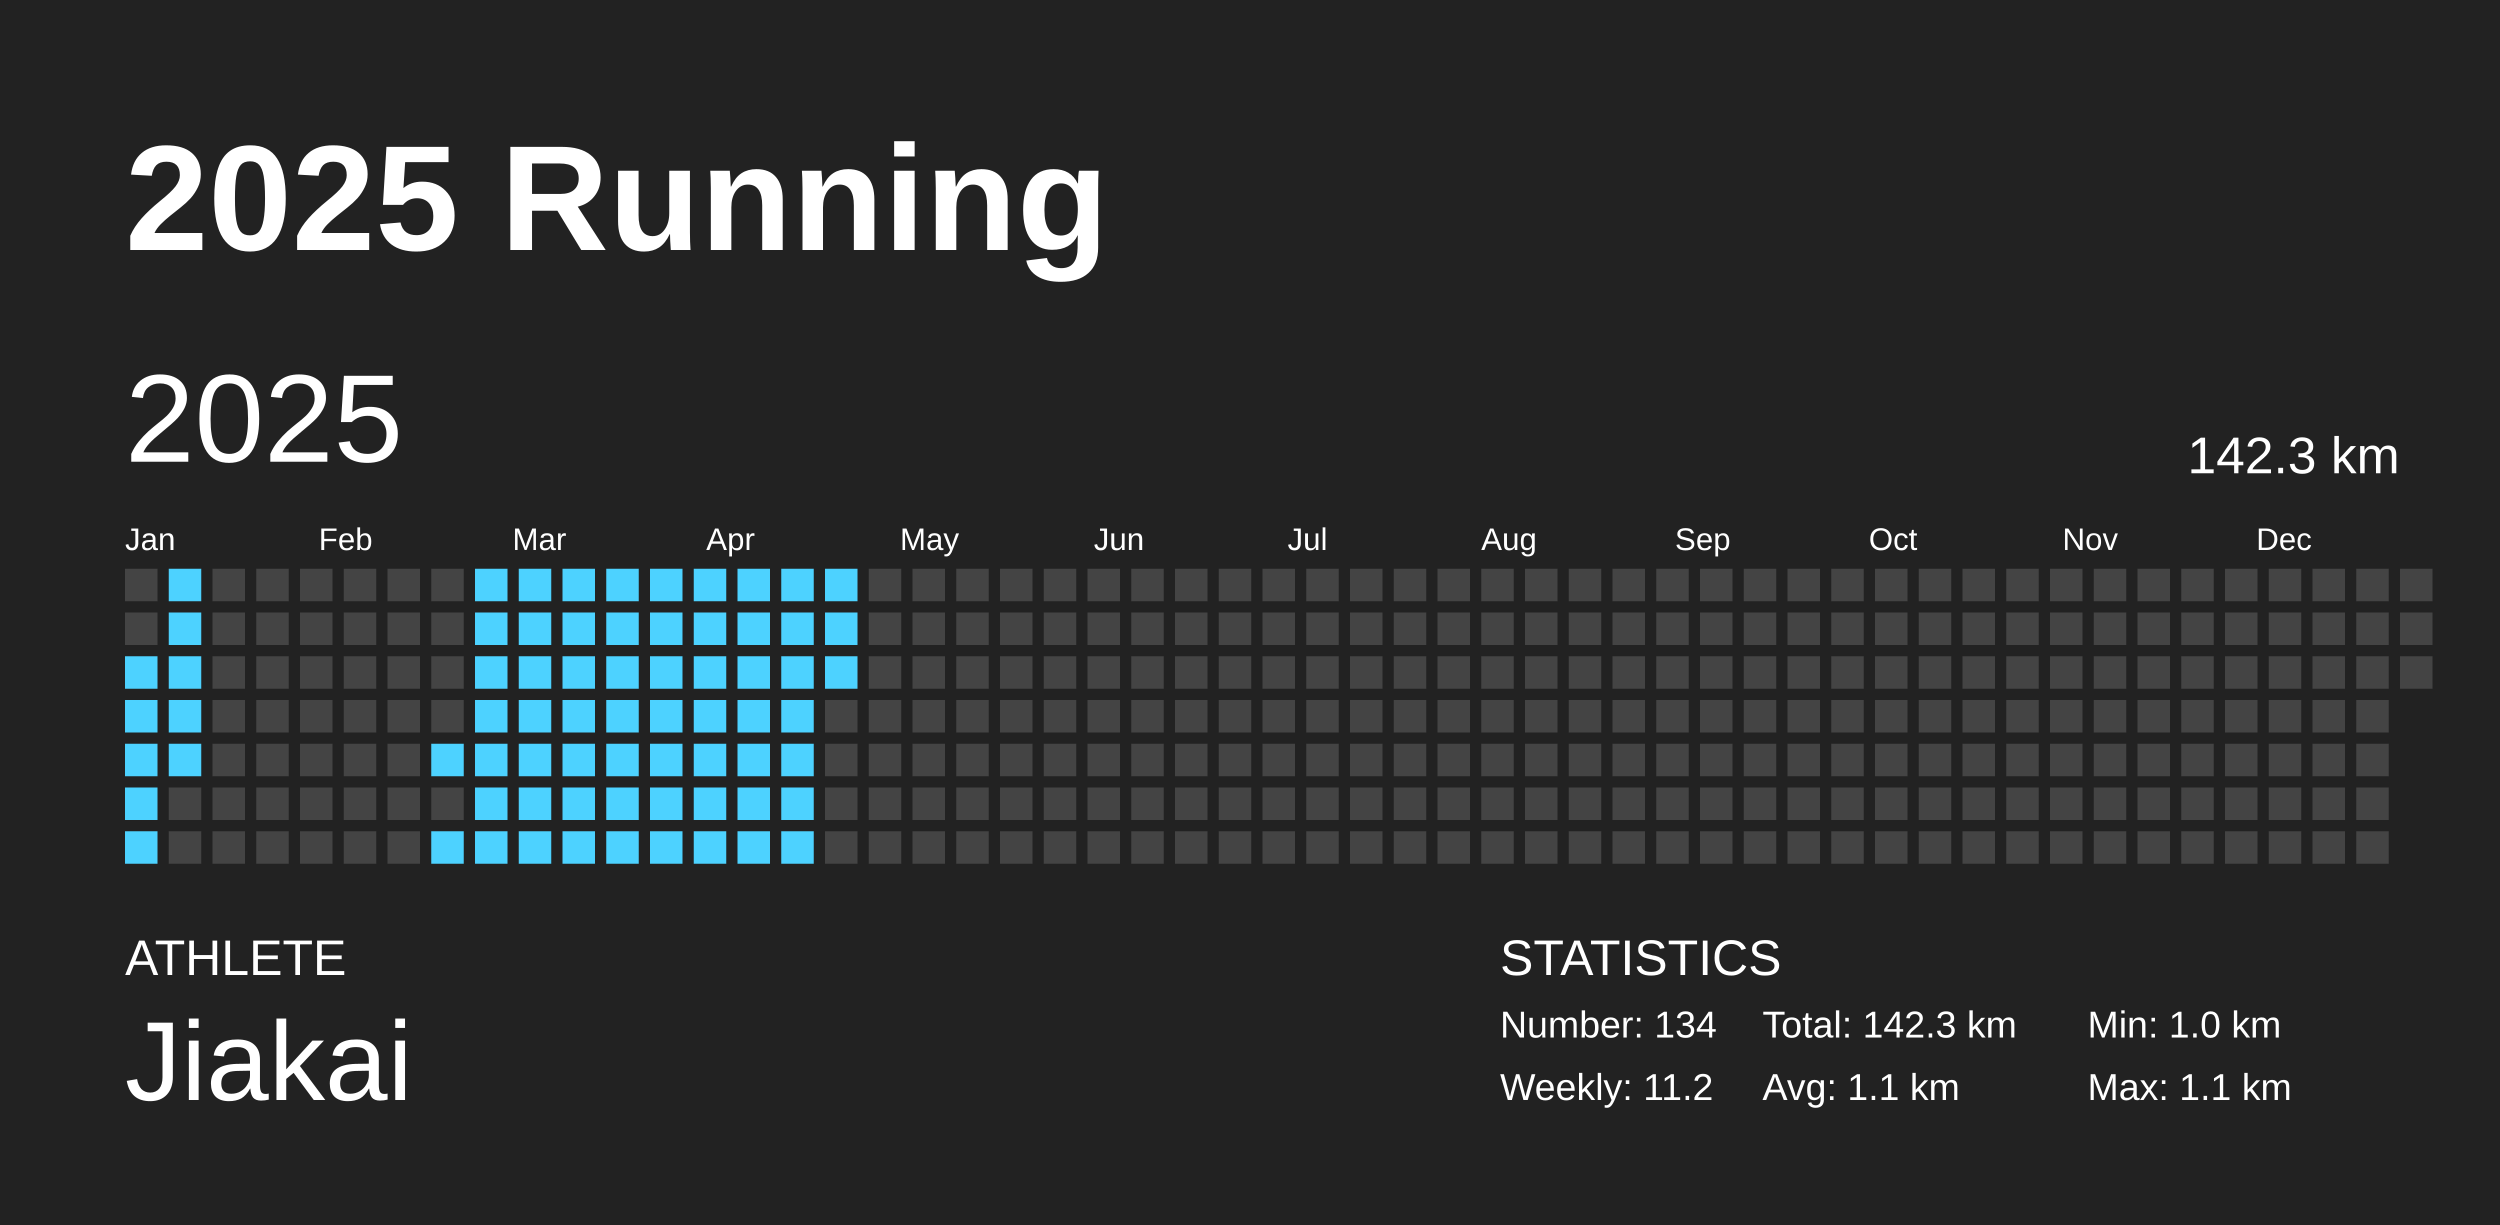
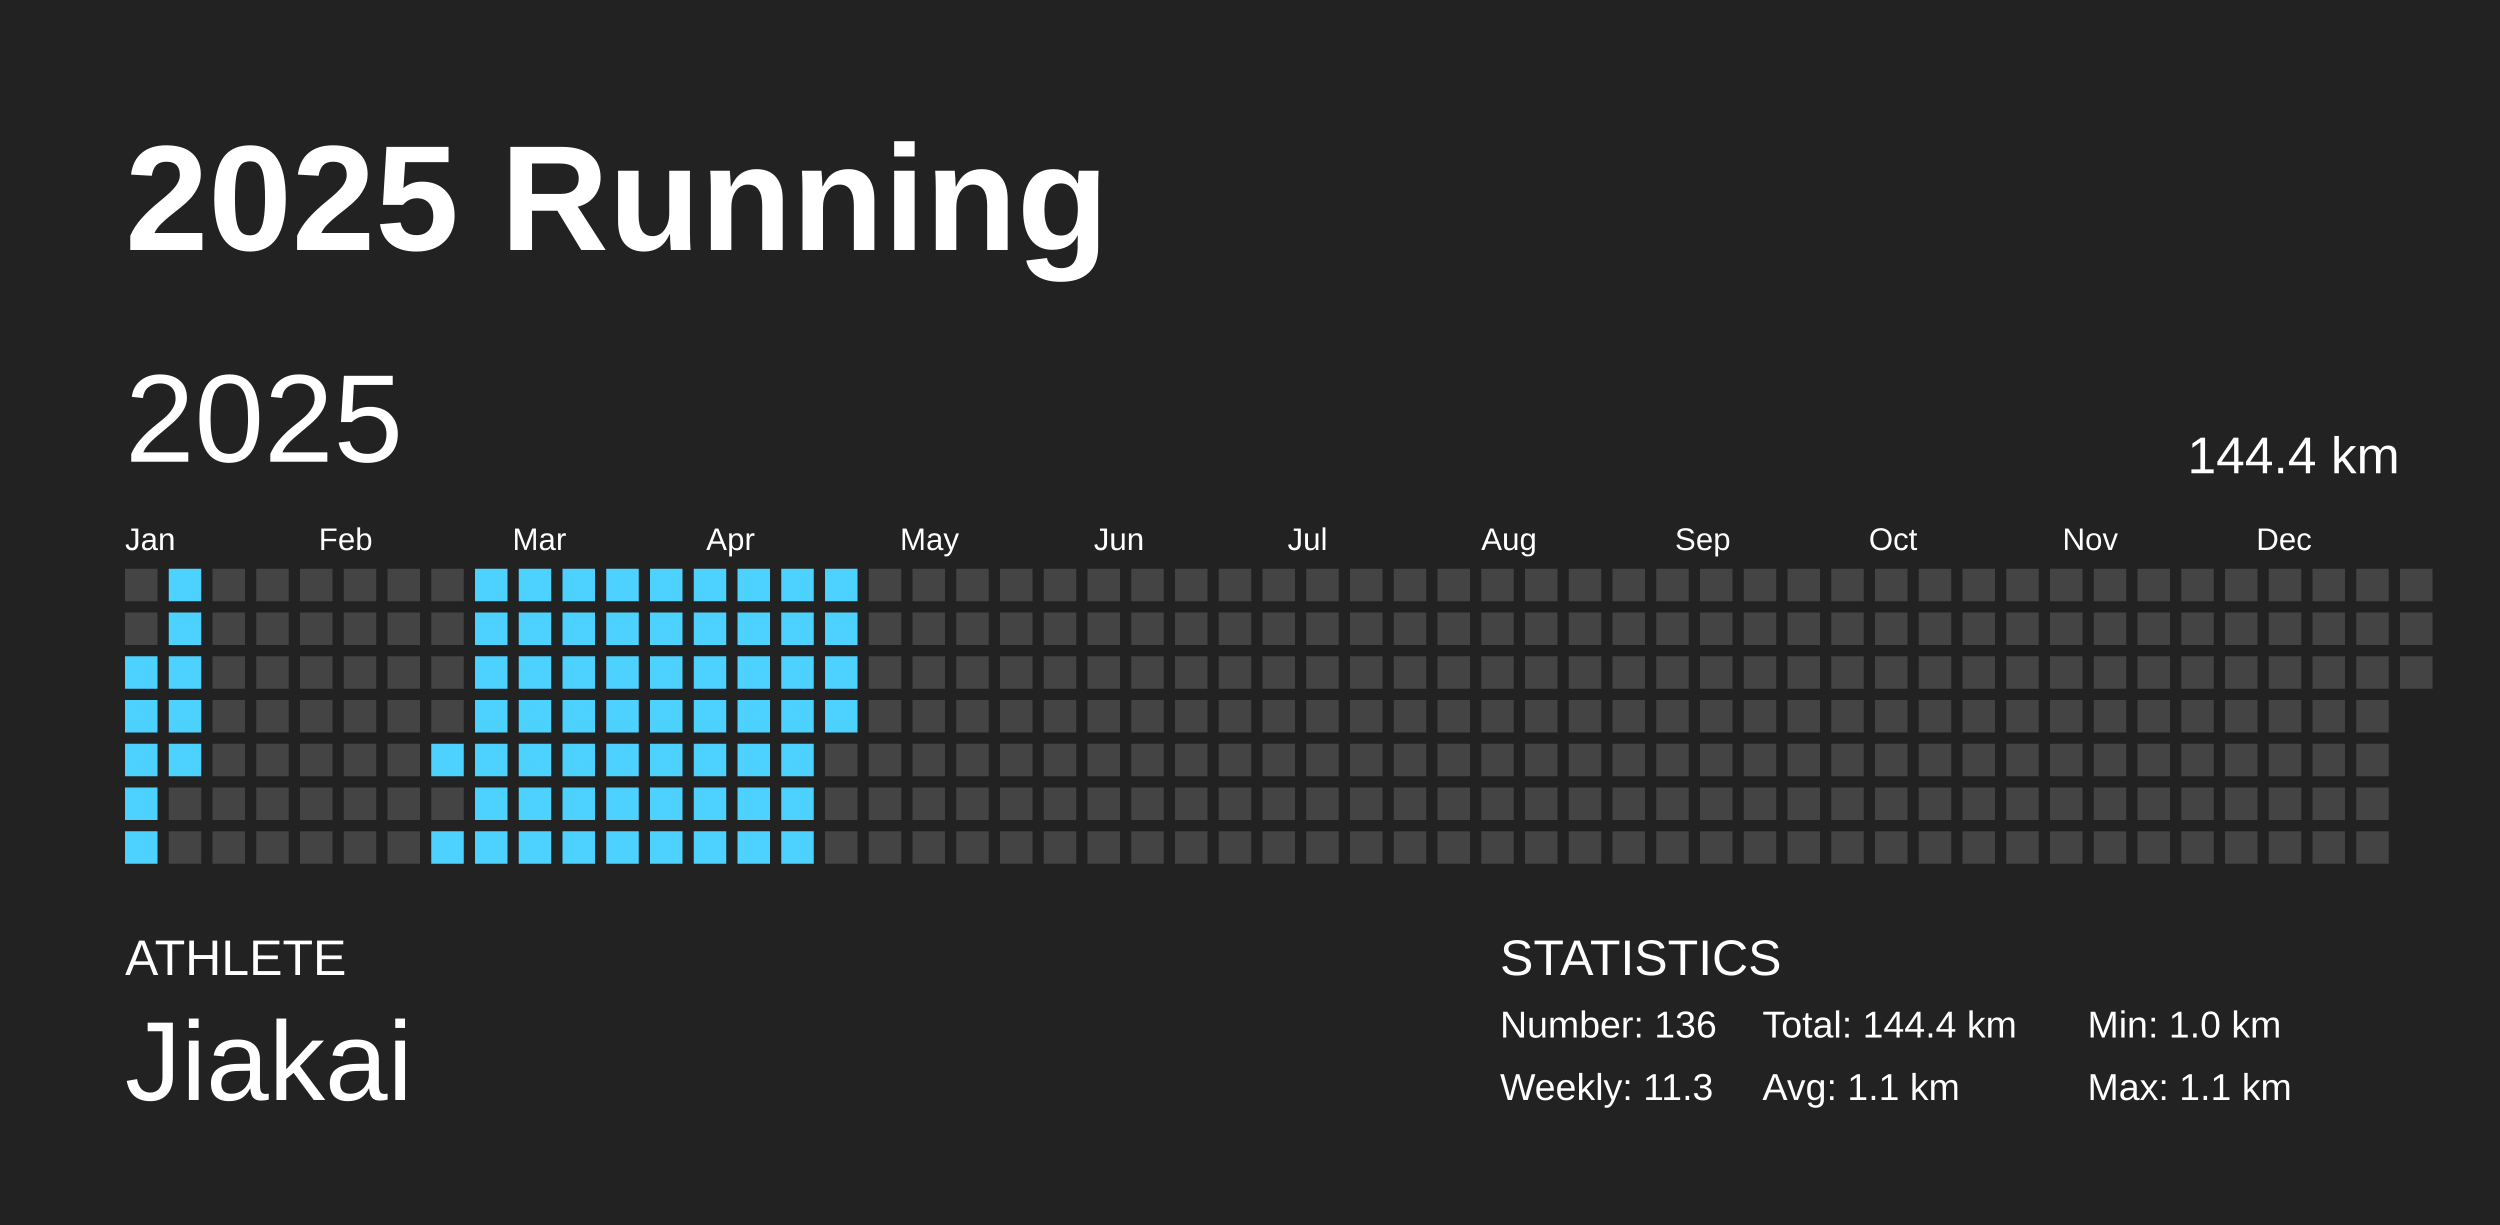
<svg xmlns="http://www.w3.org/2000/svg" baseProfile="full" height="98mm" version="1.1" viewBox="0,0,200,98" width="200mm">
  <defs />
  <rect fill="#222222" height="98" width="200" x="0" y="0" />
  <text fill="#FFFFFF" style="font-size:12px; font-family:Arial; font-weight:bold;" x="10" y="20">2025 Running</text>
  <text fill="#FFFFFF" style="font-size:4px; font-family:Arial" x="10" y="78">ATHLETE</text>
  <text fill="#FFFFFF" style="font-size:9px; font-family:Arial" x="10" y="88">Jiakai</text>
  <text fill="#FFFFFF" style="font-size:4px; font-family:Arial" x="120" y="78">STATISTICS</text>
-   <text fill="#FFFFFF" style="font-size:3px; font-family:Arial" x="120" y="83">Number: 134</text>
-   <text fill="#FFFFFF" style="font-size:3px; font-family:Arial" x="120" y="88">Weekly: 11.2</text>
-   <text fill="#FFFFFF" style="font-size:3px; font-family:Arial" x="141" y="83">Total: 142.3 km</text>
+   <text fill="#FFFFFF" style="font-size:3px; font-family:Arial" x="120" y="83">Number: 136</text>
+   <text fill="#FFFFFF" style="font-size:3px; font-family:Arial" x="120" y="88">Weekly: 11.3</text>
+   <text fill="#FFFFFF" style="font-size:3px; font-family:Arial" x="141" y="83">Total: 144.4 km</text>
  <text fill="#FFFFFF" style="font-size:3px; font-family:Arial" x="141" y="88">Avg: 1.1 km</text>
  <text fill="#FFFFFF" style="font-size:3px; font-family:Arial" x="167" y="83">Min: 1.0 km</text>
  <text fill="#FFFFFF" style="font-size:3px; font-family:Arial" x="167" y="88">Max: 1.1 km</text>
  <text dominant-baseline="hanging" fill="#FFFFFF" style="font-size:10.0px; font-family:Arial;" x="10" y="30">2025</text>
-   <text dominant-baseline="hanging" fill="#FFFFFF" style="font-size:4.125px; font-family:Arial;" x="175" y="35">142.3 km</text>
+   <text dominant-baseline="hanging" fill="#FFFFFF" style="font-size:4.125px; font-family:Arial;" x="175" y="35">144.4 km</text>
  <text fill="#FFFFFF" style="font-size:2.5px; font-family:Arial" x="10.0" y="44">Jan</text>
  <text fill="#FFFFFF" style="font-size:2.5px; font-family:Arial" x="25.5" y="44">Feb</text>
  <text fill="#FFFFFF" style="font-size:2.5px; font-family:Arial" x="41.0" y="44">Mar</text>
  <text fill="#FFFFFF" style="font-size:2.5px; font-family:Arial" x="56.5" y="44">Apr</text>
  <text fill="#FFFFFF" style="font-size:2.5px; font-family:Arial" x="72.0" y="44">May</text>
  <text fill="#FFFFFF" style="font-size:2.5px; font-family:Arial" x="87.5" y="44">Jun</text>
  <text fill="#FFFFFF" style="font-size:2.5px; font-family:Arial" x="103.0" y="44">Jul</text>
  <text fill="#FFFFFF" style="font-size:2.5px; font-family:Arial" x="118.5" y="44">Aug</text>
  <text fill="#FFFFFF" style="font-size:2.5px; font-family:Arial" x="134.0" y="44">Sep</text>
  <text fill="#FFFFFF" style="font-size:2.5px; font-family:Arial" x="149.5" y="44">Oct</text>
  <text fill="#FFFFFF" style="font-size:2.5px; font-family:Arial" x="165.0" y="44">Nov</text>
  <text fill="#FFFFFF" style="font-size:2.5px; font-family:Arial" x="180.5" y="44">Dec</text>
  <rect fill="#444444" height="2.6" width="2.6" x="10.0" y="45.5" />
  <rect fill="#444444" height="2.6" width="2.6" x="10.0" y="49.0" />
  <rect fill="#4dd2ff" height="2.6" width="2.6" x="10.0" y="52.5" />
  <rect fill="#4dd2ff" height="2.6" width="2.6" x="10.0" y="56.0" />
  <rect fill="#4dd2ff" height="2.6" width="2.6" x="10.0" y="59.5" />
  <rect fill="#4dd2ff" height="2.6" width="2.6" x="10.0" y="63.0" />
  <rect fill="#4dd2ff" height="2.6" width="2.6" x="10.0" y="66.5" />
  <rect fill="#4dd2ff" height="2.6" width="2.6" x="13.5" y="45.5" />
  <rect fill="#4dd2ff" height="2.6" width="2.6" x="13.5" y="49.0" />
  <rect fill="#4dd2ff" height="2.6" width="2.6" x="13.5" y="52.5" />
  <rect fill="#4dd2ff" height="2.6" width="2.6" x="13.5" y="56.0" />
  <rect fill="#4dd2ff" height="2.6" width="2.6" x="13.5" y="59.5" />
  <rect fill="#444444" height="2.6" width="2.6" x="13.5" y="63.0" />
  <rect fill="#444444" height="2.6" width="2.6" x="13.5" y="66.5" />
  <rect fill="#444444" height="2.6" width="2.6" x="17.0" y="45.5" />
  <rect fill="#444444" height="2.6" width="2.6" x="17.0" y="49.0" />
  <rect fill="#444444" height="2.6" width="2.6" x="17.0" y="52.5" />
  <rect fill="#444444" height="2.6" width="2.6" x="17.0" y="56.0" />
  <rect fill="#444444" height="2.6" width="2.6" x="17.0" y="59.5" />
  <rect fill="#444444" height="2.6" width="2.6" x="17.0" y="63.0" />
  <rect fill="#444444" height="2.6" width="2.6" x="17.0" y="66.5" />
  <rect fill="#444444" height="2.6" width="2.6" x="20.5" y="45.5" />
  <rect fill="#444444" height="2.6" width="2.6" x="20.5" y="49.0" />
  <rect fill="#444444" height="2.6" width="2.6" x="20.5" y="52.5" />
  <rect fill="#444444" height="2.6" width="2.6" x="20.5" y="56.0" />
  <rect fill="#444444" height="2.6" width="2.6" x="20.5" y="59.5" />
  <rect fill="#444444" height="2.6" width="2.6" x="20.5" y="63.0" />
  <rect fill="#444444" height="2.6" width="2.6" x="20.5" y="66.5" />
  <rect fill="#444444" height="2.6" width="2.6" x="24.0" y="45.5" />
  <rect fill="#444444" height="2.6" width="2.6" x="24.0" y="49.0" />
  <rect fill="#444444" height="2.6" width="2.6" x="24.0" y="52.5" />
  <rect fill="#444444" height="2.6" width="2.6" x="24.0" y="56.0" />
  <rect fill="#444444" height="2.6" width="2.6" x="24.0" y="59.5" />
  <rect fill="#444444" height="2.6" width="2.6" x="24.0" y="63.0" />
  <rect fill="#444444" height="2.6" width="2.6" x="24.0" y="66.5" />
  <rect fill="#444444" height="2.6" width="2.6" x="27.5" y="45.5" />
  <rect fill="#444444" height="2.6" width="2.6" x="27.5" y="49.0" />
  <rect fill="#444444" height="2.6" width="2.6" x="27.5" y="52.5" />
  <rect fill="#444444" height="2.6" width="2.6" x="27.5" y="56.0" />
  <rect fill="#444444" height="2.6" width="2.6" x="27.5" y="59.5" />
  <rect fill="#444444" height="2.6" width="2.6" x="27.5" y="63.0" />
  <rect fill="#444444" height="2.6" width="2.6" x="27.5" y="66.5" />
  <rect fill="#444444" height="2.6" width="2.6" x="31.0" y="45.5" />
  <rect fill="#444444" height="2.6" width="2.6" x="31.0" y="49.0" />
  <rect fill="#444444" height="2.6" width="2.6" x="31.0" y="52.5" />
  <rect fill="#444444" height="2.6" width="2.6" x="31.0" y="56.0" />
  <rect fill="#444444" height="2.6" width="2.6" x="31.0" y="59.5" />
  <rect fill="#444444" height="2.6" width="2.6" x="31.0" y="63.0" />
  <rect fill="#444444" height="2.6" width="2.6" x="31.0" y="66.5" />
  <rect fill="#444444" height="2.6" width="2.6" x="34.5" y="45.5" />
  <rect fill="#444444" height="2.6" width="2.6" x="34.5" y="49.0" />
  <rect fill="#444444" height="2.6" width="2.6" x="34.5" y="52.5" />
  <rect fill="#444444" height="2.6" width="2.6" x="34.5" y="56.0" />
  <rect fill="#4dd2ff" height="2.6" width="2.6" x="34.5" y="59.5" />
  <rect fill="#444444" height="2.6" width="2.6" x="34.5" y="63.0" />
  <rect fill="#4dd2ff" height="2.6" width="2.6" x="34.5" y="66.5" />
  <rect fill="#4dd2ff" height="2.6" width="2.6" x="38.0" y="45.5" />
  <rect fill="#4dd2ff" height="2.6" width="2.6" x="38.0" y="49.0" />
  <rect fill="#4dd2ff" height="2.6" width="2.6" x="38.0" y="52.5" />
  <rect fill="#4dd2ff" height="2.6" width="2.6" x="38.0" y="56.0" />
  <rect fill="#4dd2ff" height="2.6" width="2.6" x="38.0" y="59.5" />
  <rect fill="#4dd2ff" height="2.6" width="2.6" x="38.0" y="63.0" />
  <rect fill="#4dd2ff" height="2.6" width="2.6" x="38.0" y="66.5" />
  <rect fill="#4dd2ff" height="2.6" width="2.6" x="41.5" y="45.5" />
  <rect fill="#4dd2ff" height="2.6" width="2.6" x="41.5" y="49.0" />
  <rect fill="#4dd2ff" height="2.6" width="2.6" x="41.5" y="52.5" />
  <rect fill="#4dd2ff" height="2.6" width="2.6" x="41.5" y="56.0" />
  <rect fill="#4dd2ff" height="2.6" width="2.6" x="41.5" y="59.5" />
  <rect fill="#4dd2ff" height="2.6" width="2.6" x="41.5" y="63.0" />
  <rect fill="#4dd2ff" height="2.6" width="2.6" x="41.5" y="66.5" />
  <rect fill="#4dd2ff" height="2.6" width="2.6" x="45.0" y="45.5" />
  <rect fill="#4dd2ff" height="2.6" width="2.6" x="45.0" y="49.0" />
  <rect fill="#4dd2ff" height="2.6" width="2.6" x="45.0" y="52.5" />
  <rect fill="#4dd2ff" height="2.6" width="2.6" x="45.0" y="56.0" />
  <rect fill="#4dd2ff" height="2.6" width="2.6" x="45.0" y="59.5" />
  <rect fill="#4dd2ff" height="2.6" width="2.6" x="45.0" y="63.0" />
  <rect fill="#4dd2ff" height="2.6" width="2.6" x="45.0" y="66.5" />
  <rect fill="#4dd2ff" height="2.6" width="2.6" x="48.5" y="45.5" />
  <rect fill="#4dd2ff" height="2.6" width="2.6" x="48.5" y="49.0" />
  <rect fill="#4dd2ff" height="2.6" width="2.6" x="48.5" y="52.5" />
  <rect fill="#4dd2ff" height="2.6" width="2.6" x="48.5" y="56.0" />
  <rect fill="#4dd2ff" height="2.6" width="2.6" x="48.5" y="59.5" />
  <rect fill="#4dd2ff" height="2.6" width="2.6" x="48.5" y="63.0" />
  <rect fill="#4dd2ff" height="2.6" width="2.6" x="48.5" y="66.5" />
  <rect fill="#4dd2ff" height="2.6" width="2.6" x="52.0" y="45.5" />
  <rect fill="#4dd2ff" height="2.6" width="2.6" x="52.0" y="49.0" />
  <rect fill="#4dd2ff" height="2.6" width="2.6" x="52.0" y="52.5" />
  <rect fill="#4dd2ff" height="2.6" width="2.6" x="52.0" y="56.0" />
  <rect fill="#4dd2ff" height="2.6" width="2.6" x="52.0" y="59.5" />
  <rect fill="#4dd2ff" height="2.6" width="2.6" x="52.0" y="63.0" />
  <rect fill="#4dd2ff" height="2.6" width="2.6" x="52.0" y="66.5" />
  <rect fill="#4dd2ff" height="2.6" width="2.6" x="55.5" y="45.5" />
  <rect fill="#4dd2ff" height="2.6" width="2.6" x="55.5" y="49.0" />
  <rect fill="#4dd2ff" height="2.6" width="2.6" x="55.5" y="52.5" />
  <rect fill="#4dd2ff" height="2.6" width="2.6" x="55.5" y="56.0" />
  <rect fill="#4dd2ff" height="2.6" width="2.6" x="55.5" y="59.5" />
  <rect fill="#4dd2ff" height="2.6" width="2.6" x="55.5" y="63.0" />
  <rect fill="#4dd2ff" height="2.6" width="2.6" x="55.5" y="66.5" />
  <rect fill="#4dd2ff" height="2.6" width="2.6" x="59.0" y="45.5" />
  <rect fill="#4dd2ff" height="2.6" width="2.6" x="59.0" y="49.0" />
  <rect fill="#4dd2ff" height="2.6" width="2.6" x="59.0" y="52.5" />
  <rect fill="#4dd2ff" height="2.6" width="2.6" x="59.0" y="56.0" />
  <rect fill="#4dd2ff" height="2.6" width="2.6" x="59.0" y="59.5" />
  <rect fill="#4dd2ff" height="2.6" width="2.6" x="59.0" y="63.0" />
  <rect fill="#4dd2ff" height="2.6" width="2.6" x="59.0" y="66.5" />
  <rect fill="#4dd2ff" height="2.6" width="2.6" x="62.5" y="45.5" />
  <rect fill="#4dd2ff" height="2.6" width="2.6" x="62.5" y="49.0" />
  <rect fill="#4dd2ff" height="2.6" width="2.6" x="62.5" y="52.5" />
  <rect fill="#4dd2ff" height="2.6" width="2.6" x="62.5" y="56.0" />
  <rect fill="#4dd2ff" height="2.6" width="2.6" x="62.5" y="59.5" />
  <rect fill="#4dd2ff" height="2.6" width="2.6" x="62.5" y="63.0" />
  <rect fill="#4dd2ff" height="2.6" width="2.6" x="62.5" y="66.5" />
  <rect fill="#4dd2ff" height="2.6" width="2.6" x="66.0" y="45.5" />
  <rect fill="#4dd2ff" height="2.6" width="2.6" x="66.0" y="49.0" />
  <rect fill="#4dd2ff" height="2.6" width="2.6" x="66.0" y="52.5" />
-   <rect fill="#444444" height="2.6" width="2.6" x="66.0" y="56.0" />
+   <rect fill="#4dd2ff" height="2.6" width="2.6" x="66.0" y="56.0" />
  <rect fill="#444444" height="2.6" width="2.6" x="66.0" y="59.5" />
  <rect fill="#444444" height="2.6" width="2.6" x="66.0" y="63.0" />
  <rect fill="#444444" height="2.6" width="2.6" x="66.0" y="66.5" />
  <rect fill="#444444" height="2.6" width="2.6" x="69.5" y="45.5" />
  <rect fill="#444444" height="2.6" width="2.6" x="69.5" y="49.0" />
  <rect fill="#444444" height="2.6" width="2.6" x="69.5" y="52.5" />
  <rect fill="#444444" height="2.6" width="2.6" x="69.5" y="56.0" />
  <rect fill="#444444" height="2.6" width="2.6" x="69.5" y="59.5" />
  <rect fill="#444444" height="2.6" width="2.6" x="69.5" y="63.0" />
  <rect fill="#444444" height="2.6" width="2.6" x="69.5" y="66.5" />
  <rect fill="#444444" height="2.6" width="2.6" x="73.0" y="45.5" />
  <rect fill="#444444" height="2.6" width="2.6" x="73.0" y="49.0" />
  <rect fill="#444444" height="2.6" width="2.6" x="73.0" y="52.5" />
  <rect fill="#444444" height="2.6" width="2.6" x="73.0" y="56.0" />
  <rect fill="#444444" height="2.6" width="2.6" x="73.0" y="59.5" />
  <rect fill="#444444" height="2.6" width="2.6" x="73.0" y="63.0" />
  <rect fill="#444444" height="2.6" width="2.6" x="73.0" y="66.5" />
  <rect fill="#444444" height="2.6" width="2.6" x="76.5" y="45.5" />
  <rect fill="#444444" height="2.6" width="2.6" x="76.5" y="49.0" />
  <rect fill="#444444" height="2.6" width="2.6" x="76.5" y="52.5" />
  <rect fill="#444444" height="2.6" width="2.6" x="76.5" y="56.0" />
  <rect fill="#444444" height="2.6" width="2.6" x="76.5" y="59.5" />
  <rect fill="#444444" height="2.6" width="2.6" x="76.5" y="63.0" />
  <rect fill="#444444" height="2.6" width="2.6" x="76.5" y="66.5" />
  <rect fill="#444444" height="2.6" width="2.6" x="80.0" y="45.5" />
  <rect fill="#444444" height="2.6" width="2.6" x="80.0" y="49.0" />
  <rect fill="#444444" height="2.6" width="2.6" x="80.0" y="52.5" />
  <rect fill="#444444" height="2.6" width="2.6" x="80.0" y="56.0" />
  <rect fill="#444444" height="2.6" width="2.6" x="80.0" y="59.5" />
  <rect fill="#444444" height="2.6" width="2.6" x="80.0" y="63.0" />
  <rect fill="#444444" height="2.6" width="2.6" x="80.0" y="66.5" />
  <rect fill="#444444" height="2.6" width="2.6" x="83.5" y="45.5" />
  <rect fill="#444444" height="2.6" width="2.6" x="83.5" y="49.0" />
  <rect fill="#444444" height="2.6" width="2.6" x="83.5" y="52.5" />
  <rect fill="#444444" height="2.6" width="2.6" x="83.5" y="56.0" />
  <rect fill="#444444" height="2.6" width="2.6" x="83.5" y="59.5" />
  <rect fill="#444444" height="2.6" width="2.6" x="83.5" y="63.0" />
  <rect fill="#444444" height="2.6" width="2.6" x="83.5" y="66.5" />
  <rect fill="#444444" height="2.6" width="2.6" x="87.0" y="45.5" />
  <rect fill="#444444" height="2.6" width="2.6" x="87.0" y="49.0" />
  <rect fill="#444444" height="2.6" width="2.6" x="87.0" y="52.5" />
  <rect fill="#444444" height="2.6" width="2.6" x="87.0" y="56.0" />
  <rect fill="#444444" height="2.6" width="2.6" x="87.0" y="59.5" />
  <rect fill="#444444" height="2.6" width="2.6" x="87.0" y="63.0" />
  <rect fill="#444444" height="2.6" width="2.6" x="87.0" y="66.5" />
  <rect fill="#444444" height="2.6" width="2.6" x="90.5" y="45.5" />
  <rect fill="#444444" height="2.6" width="2.6" x="90.5" y="49.0" />
  <rect fill="#444444" height="2.6" width="2.6" x="90.5" y="52.5" />
  <rect fill="#444444" height="2.6" width="2.6" x="90.5" y="56.0" />
  <rect fill="#444444" height="2.6" width="2.6" x="90.5" y="59.5" />
  <rect fill="#444444" height="2.6" width="2.6" x="90.5" y="63.0" />
  <rect fill="#444444" height="2.6" width="2.6" x="90.5" y="66.5" />
  <rect fill="#444444" height="2.6" width="2.6" x="94.0" y="45.5" />
  <rect fill="#444444" height="2.6" width="2.6" x="94.0" y="49.0" />
  <rect fill="#444444" height="2.6" width="2.6" x="94.0" y="52.5" />
  <rect fill="#444444" height="2.6" width="2.6" x="94.0" y="56.0" />
  <rect fill="#444444" height="2.6" width="2.6" x="94.0" y="59.5" />
  <rect fill="#444444" height="2.6" width="2.6" x="94.0" y="63.0" />
  <rect fill="#444444" height="2.6" width="2.6" x="94.0" y="66.5" />
  <rect fill="#444444" height="2.6" width="2.6" x="97.5" y="45.5" />
  <rect fill="#444444" height="2.6" width="2.6" x="97.5" y="49.0" />
  <rect fill="#444444" height="2.6" width="2.6" x="97.5" y="52.5" />
  <rect fill="#444444" height="2.6" width="2.6" x="97.5" y="56.0" />
  <rect fill="#444444" height="2.6" width="2.6" x="97.5" y="59.5" />
  <rect fill="#444444" height="2.6" width="2.6" x="97.5" y="63.0" />
  <rect fill="#444444" height="2.6" width="2.6" x="97.5" y="66.5" />
  <rect fill="#444444" height="2.6" width="2.6" x="101.0" y="45.5" />
  <rect fill="#444444" height="2.6" width="2.6" x="101.0" y="49.0" />
  <rect fill="#444444" height="2.6" width="2.6" x="101.0" y="52.5" />
  <rect fill="#444444" height="2.6" width="2.6" x="101.0" y="56.0" />
  <rect fill="#444444" height="2.6" width="2.6" x="101.0" y="59.5" />
  <rect fill="#444444" height="2.6" width="2.6" x="101.0" y="63.0" />
  <rect fill="#444444" height="2.6" width="2.6" x="101.0" y="66.5" />
  <rect fill="#444444" height="2.6" width="2.6" x="104.5" y="45.5" />
  <rect fill="#444444" height="2.6" width="2.6" x="104.5" y="49.0" />
  <rect fill="#444444" height="2.6" width="2.6" x="104.5" y="52.5" />
  <rect fill="#444444" height="2.6" width="2.6" x="104.5" y="56.0" />
  <rect fill="#444444" height="2.6" width="2.6" x="104.5" y="59.5" />
  <rect fill="#444444" height="2.6" width="2.6" x="104.5" y="63.0" />
  <rect fill="#444444" height="2.6" width="2.6" x="104.5" y="66.5" />
  <rect fill="#444444" height="2.6" width="2.6" x="108.0" y="45.5" />
  <rect fill="#444444" height="2.6" width="2.6" x="108.0" y="49.0" />
  <rect fill="#444444" height="2.6" width="2.6" x="108.0" y="52.5" />
  <rect fill="#444444" height="2.6" width="2.6" x="108.0" y="56.0" />
  <rect fill="#444444" height="2.6" width="2.6" x="108.0" y="59.5" />
  <rect fill="#444444" height="2.6" width="2.6" x="108.0" y="63.0" />
  <rect fill="#444444" height="2.6" width="2.6" x="108.0" y="66.5" />
  <rect fill="#444444" height="2.6" width="2.6" x="111.5" y="45.5" />
  <rect fill="#444444" height="2.6" width="2.6" x="111.5" y="49.0" />
  <rect fill="#444444" height="2.6" width="2.6" x="111.5" y="52.5" />
  <rect fill="#444444" height="2.6" width="2.6" x="111.5" y="56.0" />
  <rect fill="#444444" height="2.6" width="2.6" x="111.5" y="59.5" />
  <rect fill="#444444" height="2.6" width="2.6" x="111.5" y="63.0" />
  <rect fill="#444444" height="2.6" width="2.6" x="111.5" y="66.5" />
  <rect fill="#444444" height="2.6" width="2.6" x="115.0" y="45.5" />
  <rect fill="#444444" height="2.6" width="2.6" x="115.0" y="49.0" />
  <rect fill="#444444" height="2.6" width="2.6" x="115.0" y="52.5" />
  <rect fill="#444444" height="2.6" width="2.6" x="115.0" y="56.0" />
  <rect fill="#444444" height="2.6" width="2.6" x="115.0" y="59.5" />
  <rect fill="#444444" height="2.6" width="2.6" x="115.0" y="63.0" />
  <rect fill="#444444" height="2.6" width="2.6" x="115.0" y="66.5" />
  <rect fill="#444444" height="2.6" width="2.6" x="118.5" y="45.5" />
  <rect fill="#444444" height="2.6" width="2.6" x="118.5" y="49.0" />
  <rect fill="#444444" height="2.6" width="2.6" x="118.5" y="52.5" />
  <rect fill="#444444" height="2.6" width="2.6" x="118.5" y="56.0" />
  <rect fill="#444444" height="2.6" width="2.6" x="118.5" y="59.5" />
  <rect fill="#444444" height="2.6" width="2.6" x="118.5" y="63.0" />
  <rect fill="#444444" height="2.6" width="2.6" x="118.5" y="66.5" />
  <rect fill="#444444" height="2.6" width="2.6" x="122.0" y="45.5" />
  <rect fill="#444444" height="2.6" width="2.6" x="122.0" y="49.0" />
  <rect fill="#444444" height="2.6" width="2.6" x="122.0" y="52.5" />
  <rect fill="#444444" height="2.6" width="2.6" x="122.0" y="56.0" />
  <rect fill="#444444" height="2.6" width="2.6" x="122.0" y="59.5" />
  <rect fill="#444444" height="2.6" width="2.6" x="122.0" y="63.0" />
  <rect fill="#444444" height="2.6" width="2.6" x="122.0" y="66.5" />
  <rect fill="#444444" height="2.6" width="2.6" x="125.5" y="45.5" />
  <rect fill="#444444" height="2.6" width="2.6" x="125.5" y="49.0" />
  <rect fill="#444444" height="2.6" width="2.6" x="125.5" y="52.5" />
  <rect fill="#444444" height="2.6" width="2.6" x="125.5" y="56.0" />
  <rect fill="#444444" height="2.6" width="2.6" x="125.5" y="59.5" />
  <rect fill="#444444" height="2.6" width="2.6" x="125.5" y="63.0" />
  <rect fill="#444444" height="2.6" width="2.6" x="125.5" y="66.5" />
  <rect fill="#444444" height="2.6" width="2.6" x="129.0" y="45.5" />
  <rect fill="#444444" height="2.6" width="2.6" x="129.0" y="49.0" />
  <rect fill="#444444" height="2.6" width="2.6" x="129.0" y="52.5" />
  <rect fill="#444444" height="2.6" width="2.6" x="129.0" y="56.0" />
  <rect fill="#444444" height="2.6" width="2.6" x="129.0" y="59.5" />
  <rect fill="#444444" height="2.6" width="2.6" x="129.0" y="63.0" />
  <rect fill="#444444" height="2.6" width="2.6" x="129.0" y="66.5" />
  <rect fill="#444444" height="2.6" width="2.6" x="132.5" y="45.5" />
  <rect fill="#444444" height="2.6" width="2.6" x="132.5" y="49.0" />
  <rect fill="#444444" height="2.6" width="2.6" x="132.5" y="52.5" />
  <rect fill="#444444" height="2.6" width="2.6" x="132.5" y="56.0" />
  <rect fill="#444444" height="2.6" width="2.6" x="132.5" y="59.5" />
  <rect fill="#444444" height="2.6" width="2.6" x="132.5" y="63.0" />
  <rect fill="#444444" height="2.6" width="2.6" x="132.5" y="66.5" />
  <rect fill="#444444" height="2.6" width="2.6" x="136.0" y="45.5" />
  <rect fill="#444444" height="2.6" width="2.6" x="136.0" y="49.0" />
  <rect fill="#444444" height="2.6" width="2.6" x="136.0" y="52.5" />
  <rect fill="#444444" height="2.6" width="2.6" x="136.0" y="56.0" />
  <rect fill="#444444" height="2.6" width="2.6" x="136.0" y="59.5" />
  <rect fill="#444444" height="2.6" width="2.6" x="136.0" y="63.0" />
  <rect fill="#444444" height="2.6" width="2.6" x="136.0" y="66.5" />
  <rect fill="#444444" height="2.6" width="2.6" x="139.5" y="45.5" />
  <rect fill="#444444" height="2.6" width="2.6" x="139.5" y="49.0" />
  <rect fill="#444444" height="2.6" width="2.6" x="139.5" y="52.5" />
  <rect fill="#444444" height="2.6" width="2.6" x="139.5" y="56.0" />
  <rect fill="#444444" height="2.6" width="2.6" x="139.5" y="59.5" />
  <rect fill="#444444" height="2.6" width="2.6" x="139.5" y="63.0" />
  <rect fill="#444444" height="2.6" width="2.6" x="139.5" y="66.5" />
  <rect fill="#444444" height="2.6" width="2.6" x="143.0" y="45.5" />
  <rect fill="#444444" height="2.6" width="2.6" x="143.0" y="49.0" />
  <rect fill="#444444" height="2.6" width="2.6" x="143.0" y="52.5" />
  <rect fill="#444444" height="2.6" width="2.6" x="143.0" y="56.0" />
  <rect fill="#444444" height="2.6" width="2.6" x="143.0" y="59.5" />
  <rect fill="#444444" height="2.6" width="2.6" x="143.0" y="63.0" />
  <rect fill="#444444" height="2.6" width="2.6" x="143.0" y="66.5" />
  <rect fill="#444444" height="2.6" width="2.6" x="146.5" y="45.5" />
  <rect fill="#444444" height="2.6" width="2.6" x="146.5" y="49.0" />
  <rect fill="#444444" height="2.6" width="2.6" x="146.5" y="52.5" />
  <rect fill="#444444" height="2.6" width="2.6" x="146.5" y="56.0" />
  <rect fill="#444444" height="2.6" width="2.6" x="146.5" y="59.5" />
  <rect fill="#444444" height="2.6" width="2.6" x="146.5" y="63.0" />
  <rect fill="#444444" height="2.6" width="2.6" x="146.5" y="66.5" />
  <rect fill="#444444" height="2.6" width="2.6" x="150.0" y="45.5" />
  <rect fill="#444444" height="2.6" width="2.6" x="150.0" y="49.0" />
  <rect fill="#444444" height="2.6" width="2.6" x="150.0" y="52.5" />
  <rect fill="#444444" height="2.6" width="2.6" x="150.0" y="56.0" />
  <rect fill="#444444" height="2.6" width="2.6" x="150.0" y="59.5" />
  <rect fill="#444444" height="2.6" width="2.6" x="150.0" y="63.0" />
  <rect fill="#444444" height="2.6" width="2.6" x="150.0" y="66.5" />
  <rect fill="#444444" height="2.6" width="2.6" x="153.5" y="45.5" />
  <rect fill="#444444" height="2.6" width="2.6" x="153.5" y="49.0" />
  <rect fill="#444444" height="2.6" width="2.6" x="153.5" y="52.5" />
  <rect fill="#444444" height="2.6" width="2.6" x="153.5" y="56.0" />
  <rect fill="#444444" height="2.6" width="2.6" x="153.5" y="59.5" />
  <rect fill="#444444" height="2.6" width="2.6" x="153.5" y="63.0" />
  <rect fill="#444444" height="2.6" width="2.6" x="153.5" y="66.5" />
  <rect fill="#444444" height="2.6" width="2.6" x="157.0" y="45.5" />
  <rect fill="#444444" height="2.6" width="2.6" x="157.0" y="49.0" />
  <rect fill="#444444" height="2.6" width="2.6" x="157.0" y="52.5" />
  <rect fill="#444444" height="2.6" width="2.6" x="157.0" y="56.0" />
  <rect fill="#444444" height="2.6" width="2.6" x="157.0" y="59.5" />
  <rect fill="#444444" height="2.6" width="2.6" x="157.0" y="63.0" />
  <rect fill="#444444" height="2.6" width="2.6" x="157.0" y="66.5" />
  <rect fill="#444444" height="2.6" width="2.6" x="160.5" y="45.5" />
  <rect fill="#444444" height="2.6" width="2.6" x="160.5" y="49.0" />
  <rect fill="#444444" height="2.6" width="2.6" x="160.5" y="52.5" />
  <rect fill="#444444" height="2.6" width="2.6" x="160.5" y="56.0" />
  <rect fill="#444444" height="2.6" width="2.6" x="160.5" y="59.5" />
  <rect fill="#444444" height="2.6" width="2.6" x="160.5" y="63.0" />
  <rect fill="#444444" height="2.6" width="2.6" x="160.5" y="66.5" />
  <rect fill="#444444" height="2.6" width="2.6" x="164.0" y="45.5" />
  <rect fill="#444444" height="2.6" width="2.6" x="164.0" y="49.0" />
  <rect fill="#444444" height="2.6" width="2.6" x="164.0" y="52.5" />
  <rect fill="#444444" height="2.6" width="2.6" x="164.0" y="56.0" />
  <rect fill="#444444" height="2.6" width="2.6" x="164.0" y="59.5" />
  <rect fill="#444444" height="2.6" width="2.6" x="164.0" y="63.0" />
  <rect fill="#444444" height="2.6" width="2.6" x="164.0" y="66.5" />
  <rect fill="#444444" height="2.6" width="2.6" x="167.5" y="45.5" />
  <rect fill="#444444" height="2.6" width="2.6" x="167.5" y="49.0" />
  <rect fill="#444444" height="2.6" width="2.6" x="167.5" y="52.5" />
  <rect fill="#444444" height="2.6" width="2.6" x="167.5" y="56.0" />
  <rect fill="#444444" height="2.6" width="2.6" x="167.5" y="59.5" />
  <rect fill="#444444" height="2.6" width="2.6" x="167.5" y="63.0" />
  <rect fill="#444444" height="2.6" width="2.6" x="167.5" y="66.5" />
  <rect fill="#444444" height="2.6" width="2.6" x="171.0" y="45.5" />
  <rect fill="#444444" height="2.6" width="2.6" x="171.0" y="49.0" />
  <rect fill="#444444" height="2.6" width="2.6" x="171.0" y="52.5" />
  <rect fill="#444444" height="2.6" width="2.6" x="171.0" y="56.0" />
  <rect fill="#444444" height="2.6" width="2.6" x="171.0" y="59.5" />
  <rect fill="#444444" height="2.6" width="2.6" x="171.0" y="63.0" />
  <rect fill="#444444" height="2.6" width="2.6" x="171.0" y="66.5" />
  <rect fill="#444444" height="2.6" width="2.6" x="174.5" y="45.5" />
  <rect fill="#444444" height="2.6" width="2.6" x="174.5" y="49.0" />
  <rect fill="#444444" height="2.6" width="2.6" x="174.5" y="52.5" />
  <rect fill="#444444" height="2.6" width="2.6" x="174.5" y="56.0" />
  <rect fill="#444444" height="2.6" width="2.6" x="174.5" y="59.5" />
  <rect fill="#444444" height="2.6" width="2.6" x="174.5" y="63.0" />
  <rect fill="#444444" height="2.6" width="2.6" x="174.5" y="66.5" />
  <rect fill="#444444" height="2.6" width="2.6" x="178.0" y="45.5" />
  <rect fill="#444444" height="2.6" width="2.6" x="178.0" y="49.0" />
  <rect fill="#444444" height="2.6" width="2.6" x="178.0" y="52.5" />
  <rect fill="#444444" height="2.6" width="2.6" x="178.0" y="56.0" />
  <rect fill="#444444" height="2.6" width="2.6" x="178.0" y="59.5" />
  <rect fill="#444444" height="2.6" width="2.6" x="178.0" y="63.0" />
  <rect fill="#444444" height="2.6" width="2.6" x="178.0" y="66.5" />
  <rect fill="#444444" height="2.6" width="2.6" x="181.5" y="45.5" />
  <rect fill="#444444" height="2.6" width="2.6" x="181.5" y="49.0" />
  <rect fill="#444444" height="2.6" width="2.6" x="181.5" y="52.5" />
  <rect fill="#444444" height="2.6" width="2.6" x="181.5" y="56.0" />
  <rect fill="#444444" height="2.6" width="2.6" x="181.5" y="59.5" />
  <rect fill="#444444" height="2.6" width="2.6" x="181.5" y="63.0" />
  <rect fill="#444444" height="2.6" width="2.6" x="181.5" y="66.5" />
  <rect fill="#444444" height="2.6" width="2.6" x="185.0" y="45.5" />
  <rect fill="#444444" height="2.6" width="2.6" x="185.0" y="49.0" />
  <rect fill="#444444" height="2.6" width="2.6" x="185.0" y="52.5" />
  <rect fill="#444444" height="2.6" width="2.6" x="185.0" y="56.0" />
  <rect fill="#444444" height="2.6" width="2.6" x="185.0" y="59.5" />
  <rect fill="#444444" height="2.6" width="2.6" x="185.0" y="63.0" />
  <rect fill="#444444" height="2.6" width="2.6" x="185.0" y="66.5" />
  <rect fill="#444444" height="2.6" width="2.6" x="188.5" y="45.5" />
  <rect fill="#444444" height="2.6" width="2.6" x="188.5" y="49.0" />
  <rect fill="#444444" height="2.6" width="2.6" x="188.5" y="52.5" />
  <rect fill="#444444" height="2.6" width="2.6" x="188.5" y="56.0" />
  <rect fill="#444444" height="2.6" width="2.6" x="188.5" y="59.5" />
  <rect fill="#444444" height="2.6" width="2.6" x="188.5" y="63.0" />
  <rect fill="#444444" height="2.6" width="2.6" x="188.5" y="66.5" />
  <rect fill="#444444" height="2.6" width="2.6" x="192.0" y="45.5" />
  <rect fill="#444444" height="2.6" width="2.6" x="192.0" y="49.0" />
  <rect fill="#444444" height="2.6" width="2.6" x="192.0" y="52.5" />
</svg>
